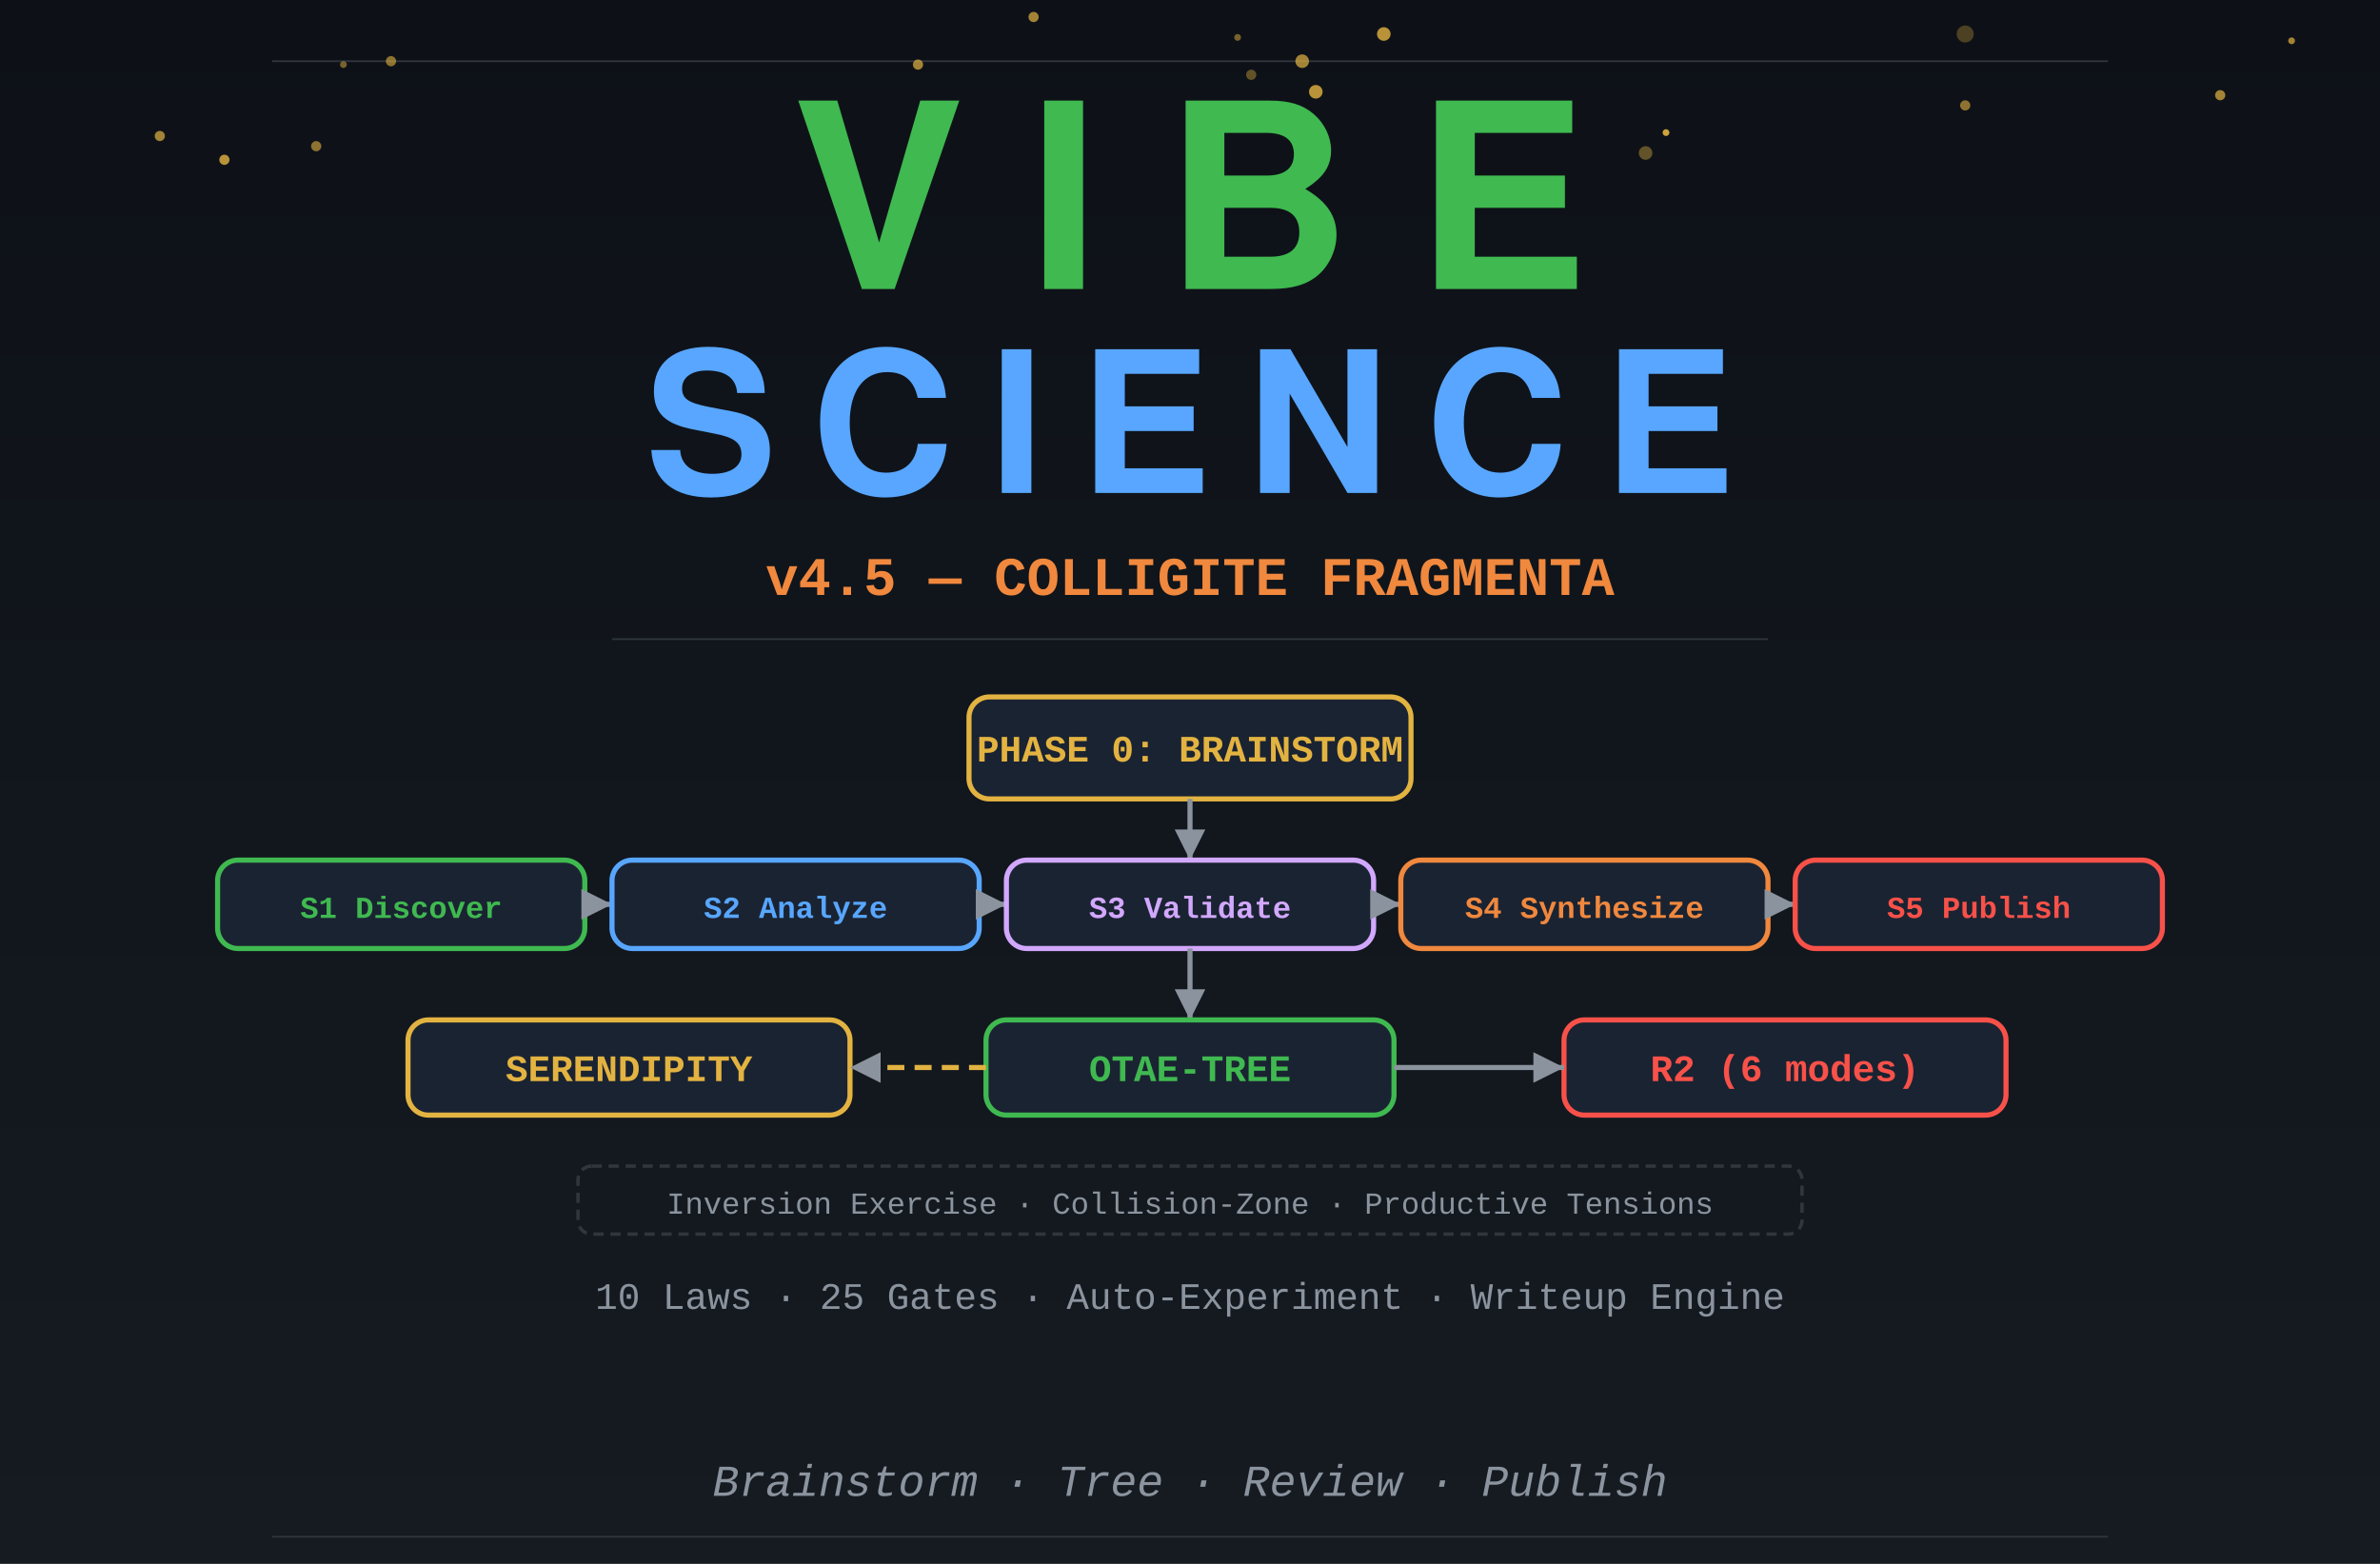
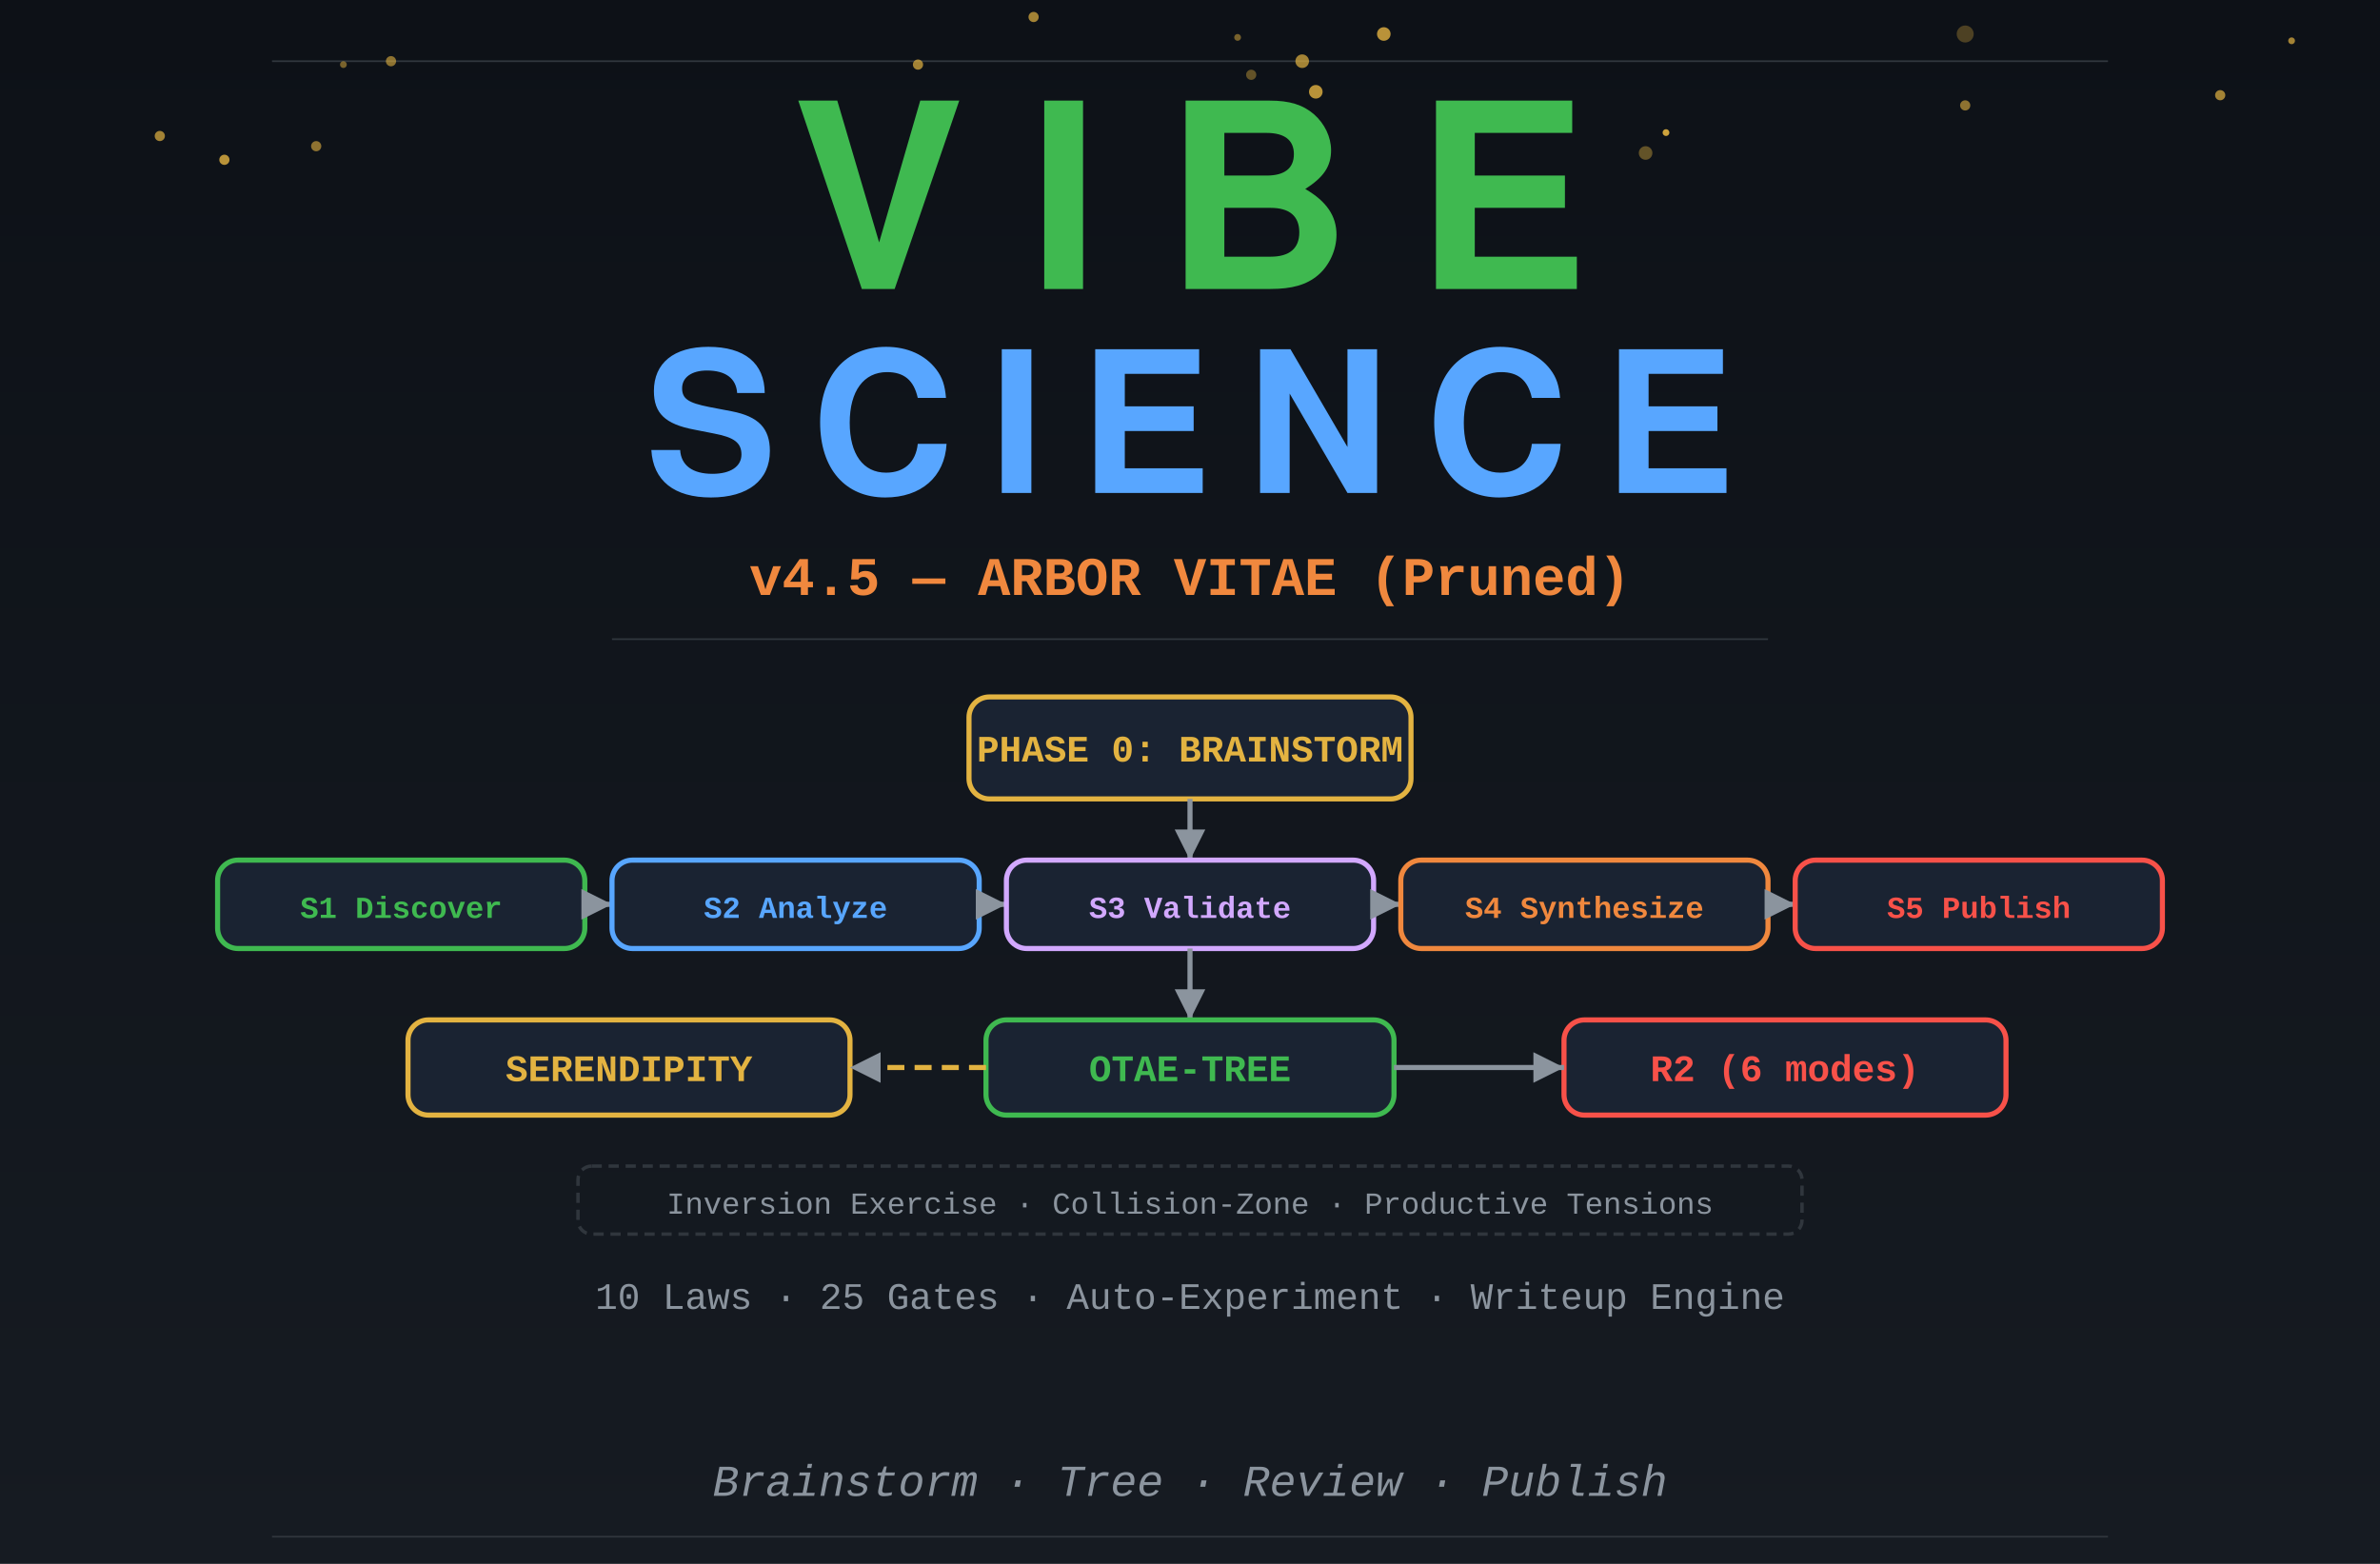
<svg xmlns="http://www.w3.org/2000/svg" viewBox="0 0 700 460">
  <defs>
    <linearGradient id="bg" x1="0" y1="0" x2="0" y2="1">
      <stop offset="0%" stop-color="#0d1117" />
      <stop offset="100%" stop-color="#161b22" />
    </linearGradient>
    <marker id="arrow" viewBox="0 0 10 10" refX="10" refY="5" markerWidth="6" markerHeight="6" orient="auto-start-reverse">
      <path d="M0,0 L10,5 L0,10 z" fill="#8b949e" />
    </marker>
  </defs>
  <rect width="700" height="460" fill="url(#bg)" />
  <line x1="80" y1="18" x2="620" y2="18" stroke="#30363d" stroke-width="0.5" />
  <circle cx="674" cy="12" r="1" fill="#e3b341" opacity="0.7" />
  <circle cx="270" cy="19" r="1.5" fill="#e3b341" opacity="0.7" />
  <circle cx="578" cy="10" r="2.5" fill="#e3b341" opacity="0.3" />
  <circle cx="115" cy="18" r="1.5" fill="#e3b341" opacity="0.6" />
  <circle cx="47" cy="40" r="1.5" fill="#e3b341" opacity="0.7" />
  <circle cx="578" cy="31" r="1.5" fill="#e3b341" opacity="0.6" />
  <circle cx="304" cy="5" r="1.5" fill="#e3b341" opacity="0.7" />
  <circle cx="368" cy="22" r="1.5" fill="#e3b341" opacity="0.4" />
  <circle cx="364" cy="11" r="1" fill="#e3b341" opacity="0.5" />
  <circle cx="387" cy="27" r="2" fill="#e3b341" opacity="0.8" />
  <circle cx="490" cy="39" r="1" fill="#e3b341" opacity="0.9" />
  <circle cx="407" cy="10" r="2" fill="#e3b341" opacity="0.8" />
  <circle cx="653" cy="28" r="1.5" fill="#e3b341" opacity="0.7" />
  <circle cx="66" cy="47" r="1.5" fill="#e3b341" opacity="0.8" />
  <circle cx="101" cy="19" r="1" fill="#e3b341" opacity="0.5" />
  <circle cx="484" cy="45" r="2" fill="#e3b341" opacity="0.4" />
  <circle cx="383" cy="18" r="2" fill="#e3b341" opacity="0.7" />
  <circle cx="93" cy="43" r="1.5" fill="#e3b341" opacity="0.6" />
  <text x="350" y="85" text-anchor="middle" font-family="'Segoe UI', 'Helvetica Neue', Helvetica, Arial, sans-serif" font-size="76" font-weight="900" fill="#3fb950" letter-spacing="0.25em">VIBE</text>
  <text x="350" y="145" text-anchor="middle" font-family="'Segoe UI', 'Helvetica Neue', Helvetica, Arial, sans-serif" font-size="58" font-weight="900" fill="#58a6ff" letter-spacing="0.18em">SCIENCE</text>
-   <text x="350" y="175" text-anchor="middle" font-family="Consolas, Monaco, 'Courier New', monospace" font-size="16" fill="#f0883e" font-weight="bold">v4.5 — COLLIGITE FRAGMENTA</text>
+   <text x="350" y="175" text-anchor="middle" font-family="Consolas, Monaco, 'Courier New', monospace" font-size="16" fill="#f0883e" font-weight="bold">v4.5 — ARBOR VITAE (Pruned)</text>
  <line x1="180" y1="188" x2="520" y2="188" stroke="#30363d" stroke-width="0.5" />
  <g transform="translate(0,205)">
    <rect x="285" y="0" width="130" height="30" rx="6" fill="#1a2332" stroke="#e3b341" stroke-width="1.5" />
    <text x="350" y="19" text-anchor="middle" font-family="Consolas, Monaco, 'Courier New', monospace" font-size="11" fill="#e3b341" font-weight="bold">PHASE 0: BRAINSTORM</text>
    <line x1="350" y1="30" x2="350" y2="48" stroke="#8b949e" stroke-width="1.5" marker-end="url(#arrow)" />
    <rect x="64" y="48" width="108" height="26" rx="6" fill="#1a2332" stroke="#3fb950" stroke-width="1.5" />
    <text x="118" y="65" text-anchor="middle" font-family="Consolas, Monaco, 'Courier New', monospace" font-size="9" fill="#3fb950" font-weight="bold">S1 Discover</text>
    <line x1="172" y1="61" x2="180" y2="61" stroke="#8b949e" stroke-width="1.5" marker-end="url(#arrow)" />
    <rect x="180" y="48" width="108" height="26" rx="6" fill="#1a2332" stroke="#58a6ff" stroke-width="1.5" />
    <text x="234" y="65" text-anchor="middle" font-family="Consolas, Monaco, 'Courier New', monospace" font-size="9" fill="#58a6ff" font-weight="bold">S2 Analyze</text>
    <line x1="288" y1="61" x2="296" y2="61" stroke="#8b949e" stroke-width="1.5" marker-end="url(#arrow)" />
    <rect x="296" y="48" width="108" height="26" rx="6" fill="#1a2332" stroke="#d2a8ff" stroke-width="1.5" />
    <text x="350" y="65" text-anchor="middle" font-family="Consolas, Monaco, 'Courier New', monospace" font-size="9" fill="#d2a8ff" font-weight="bold">S3 Validate</text>
    <line x1="404" y1="61" x2="412" y2="61" stroke="#8b949e" stroke-width="1.5" marker-end="url(#arrow)" />
    <rect x="412" y="48" width="108" height="26" rx="6" fill="#1a2332" stroke="#f0883e" stroke-width="1.5" />
    <text x="466" y="65" text-anchor="middle" font-family="Consolas, Monaco, 'Courier New', monospace" font-size="9" fill="#f0883e" font-weight="bold">S4 Synthesize</text>
    <line x1="520" y1="61" x2="528" y2="61" stroke="#8b949e" stroke-width="1.5" marker-end="url(#arrow)" />
    <rect x="528" y="48" width="108" height="26" rx="6" fill="#1a2332" stroke="#f85149" stroke-width="1.5" />
    <text x="582" y="65" text-anchor="middle" font-family="Consolas, Monaco, 'Courier New', monospace" font-size="9" fill="#f85149" font-weight="bold">S5 Publish</text>
    <line x1="350" y1="74" x2="350" y2="95" stroke="#8b949e" stroke-width="1.5" marker-end="url(#arrow)" />
    <rect x="290" y="95" width="120" height="28" rx="6" fill="#1a2332" stroke="#3fb950" stroke-width="1.5" />
    <text x="350" y="113" text-anchor="middle" font-family="Consolas, Monaco, 'Courier New', monospace" font-size="11" fill="#3fb950" font-weight="bold">OTAE-TREE</text>
    <rect x="460" y="95" width="130" height="28" rx="6" fill="#1a2332" stroke="#f85149" stroke-width="1.5" />
    <text x="525" y="113" text-anchor="middle" font-family="Consolas, Monaco, 'Courier New', monospace" font-size="11" fill="#f85149" font-weight="bold">R2 (6 modes)</text>
    <line x1="410" y1="109" x2="460" y2="109" stroke="#8b949e" stroke-width="1.5" marker-end="url(#arrow)" />
    <rect x="120" y="95" width="130" height="28" rx="6" fill="#1a2332" stroke="#e3b341" stroke-width="1.5" />
    <text x="185" y="113" text-anchor="middle" font-family="Consolas, Monaco, 'Courier New', monospace" font-size="11" fill="#e3b341" font-weight="bold">SERENDIPITY</text>
    <line x1="290" y1="109" x2="250" y2="109" stroke="#e3b341" stroke-width="1.5" stroke-dasharray="5,3" marker-end="url(#arrow)" />
    <rect x="170" y="138" width="360" height="20" rx="4" fill="none" stroke="#30363d" stroke-width="1" stroke-dasharray="3,2" />
    <text x="350" y="152" text-anchor="middle" font-family="Consolas, Monaco, 'Courier New', monospace" font-size="9" fill="#8b949e">Inversion Exercise  ·  Collision-Zone  ·  Productive Tensions</text>
    <text x="350" y="180" text-anchor="middle" font-family="Consolas, Monaco, 'Courier New', monospace" font-size="11" fill="#8b949e">10 Laws  ·  25 Gates  ·  Auto-Experiment  ·  Writeup Engine</text>
  </g>
  <text x="350" y="440" text-anchor="middle" font-family="Consolas, Monaco, 'Courier New', monospace" font-size="13" fill="#8b949e" font-style="italic">Brainstorm  ·  Tree  ·  Review  ·  Publish</text>
  <line x1="80" y1="452" x2="620" y2="452" stroke="#30363d" stroke-width="0.5" />
</svg>
